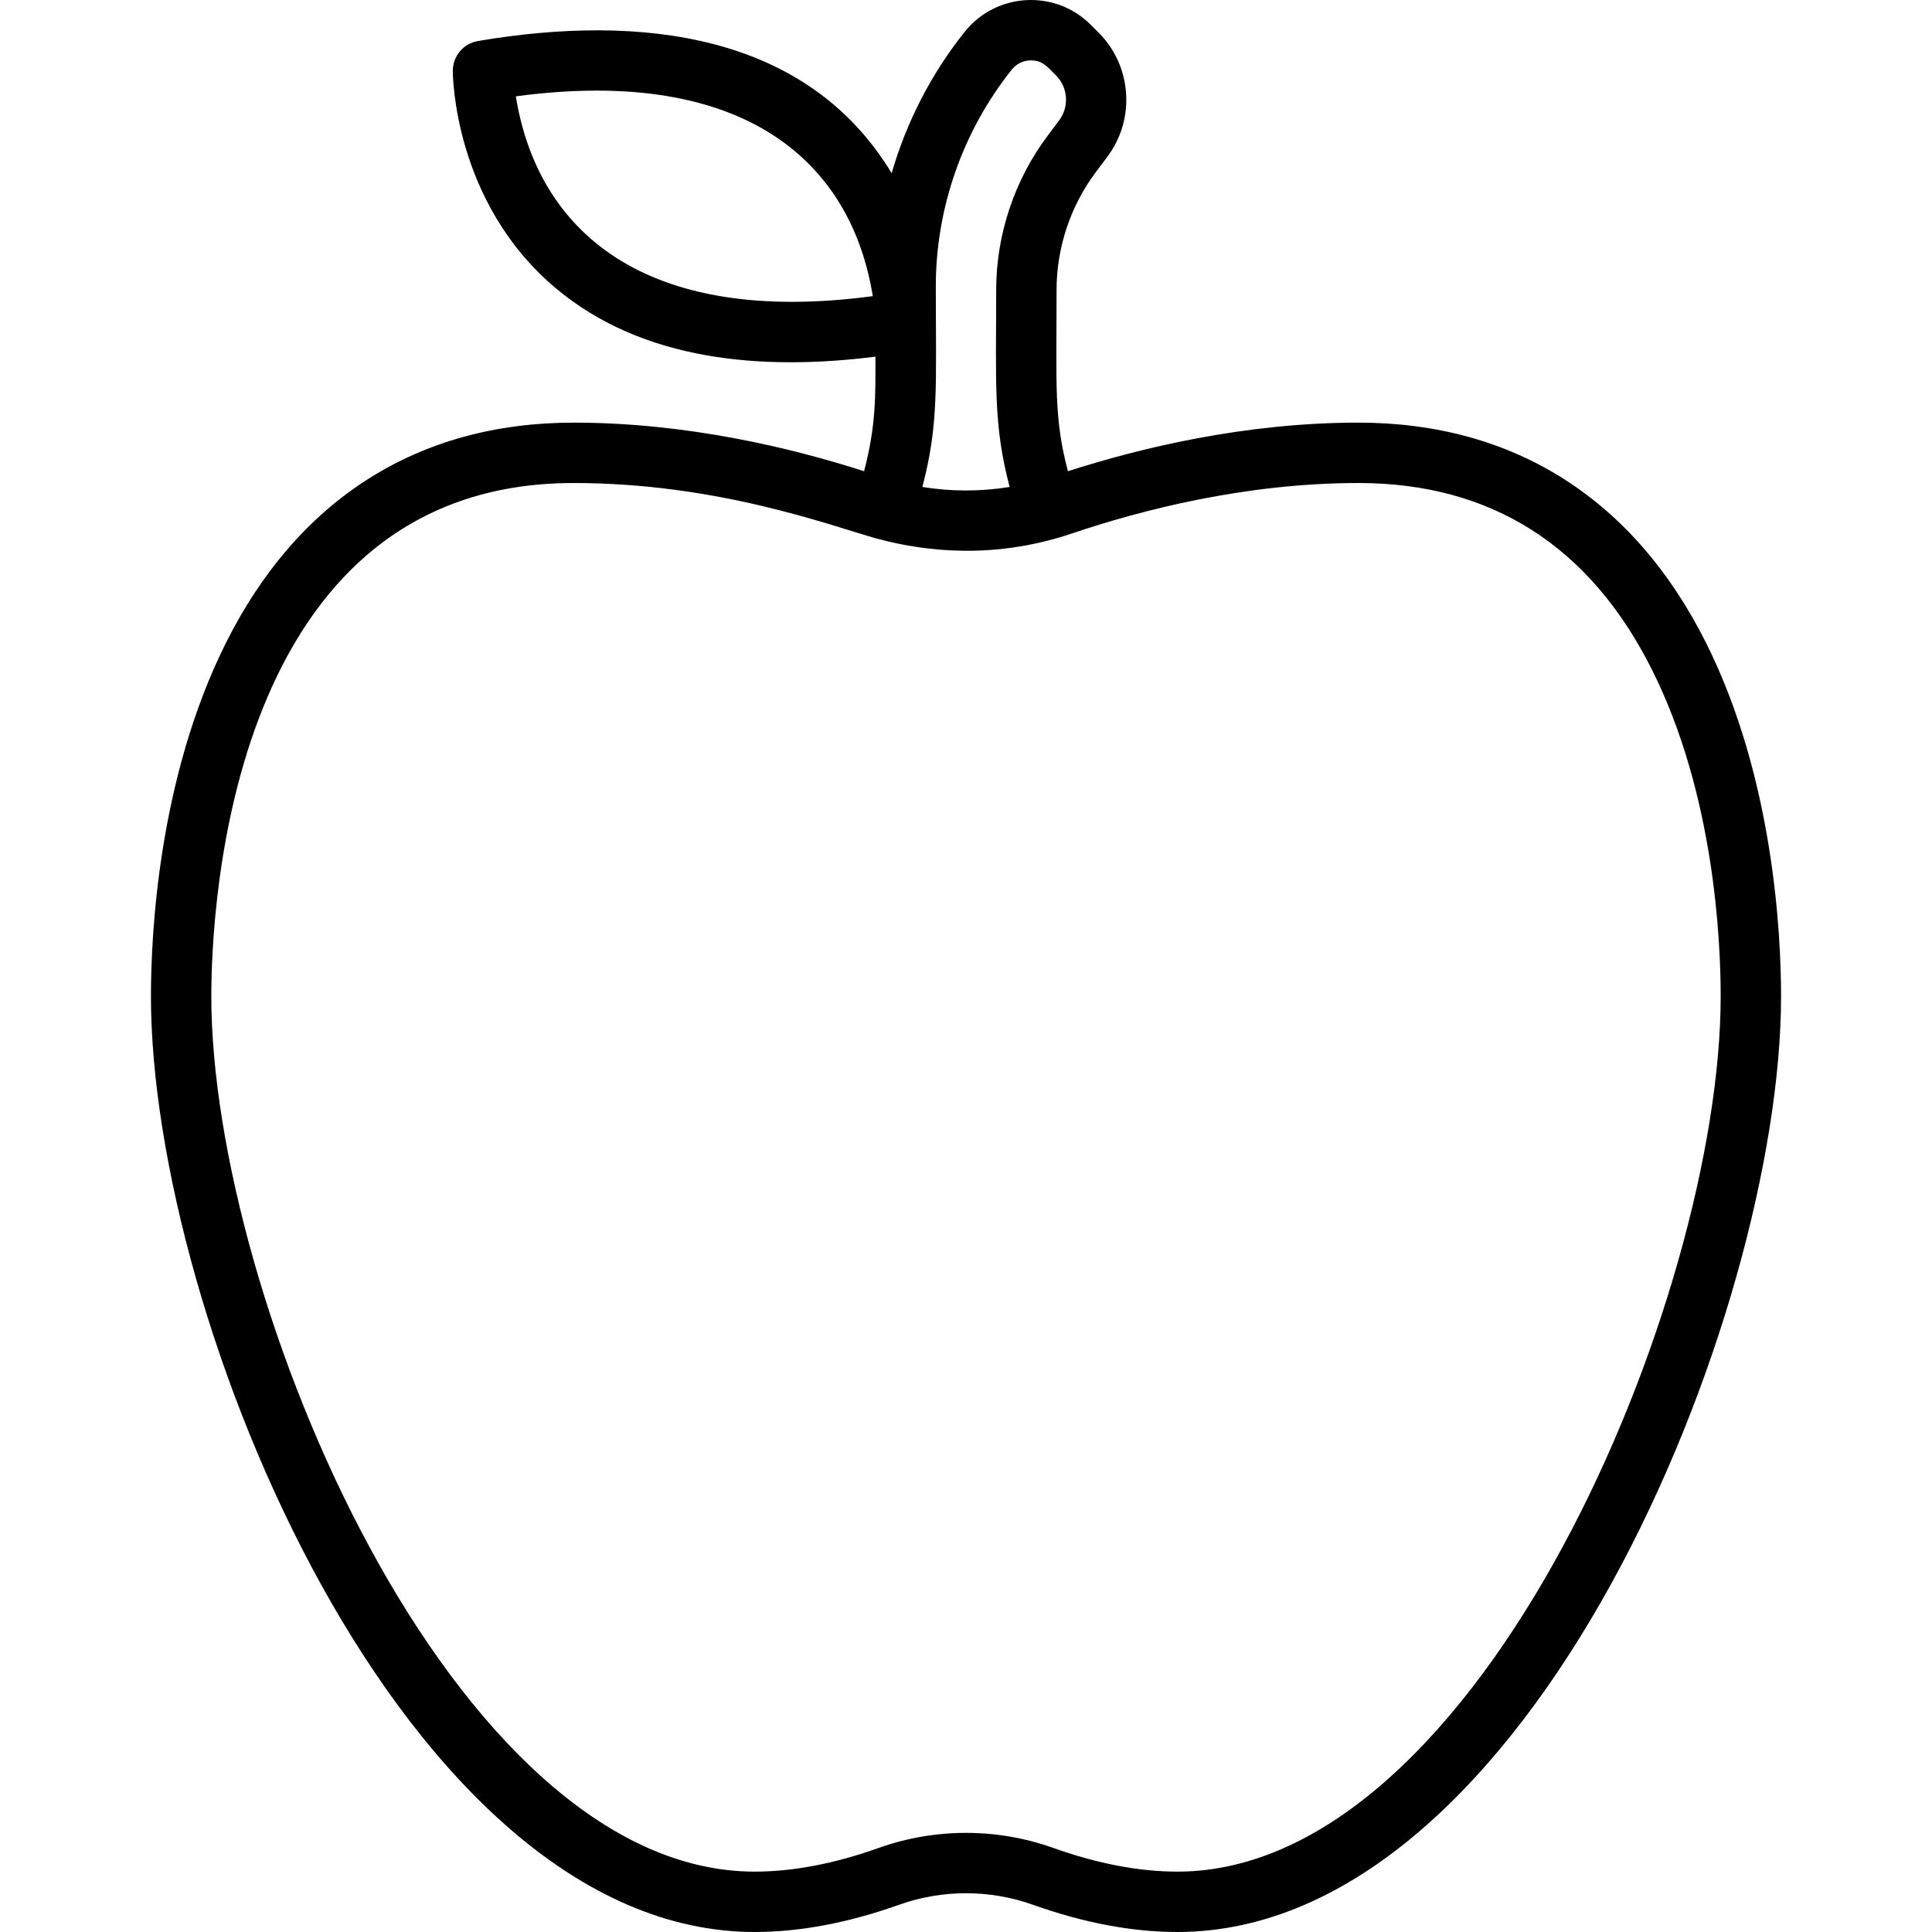
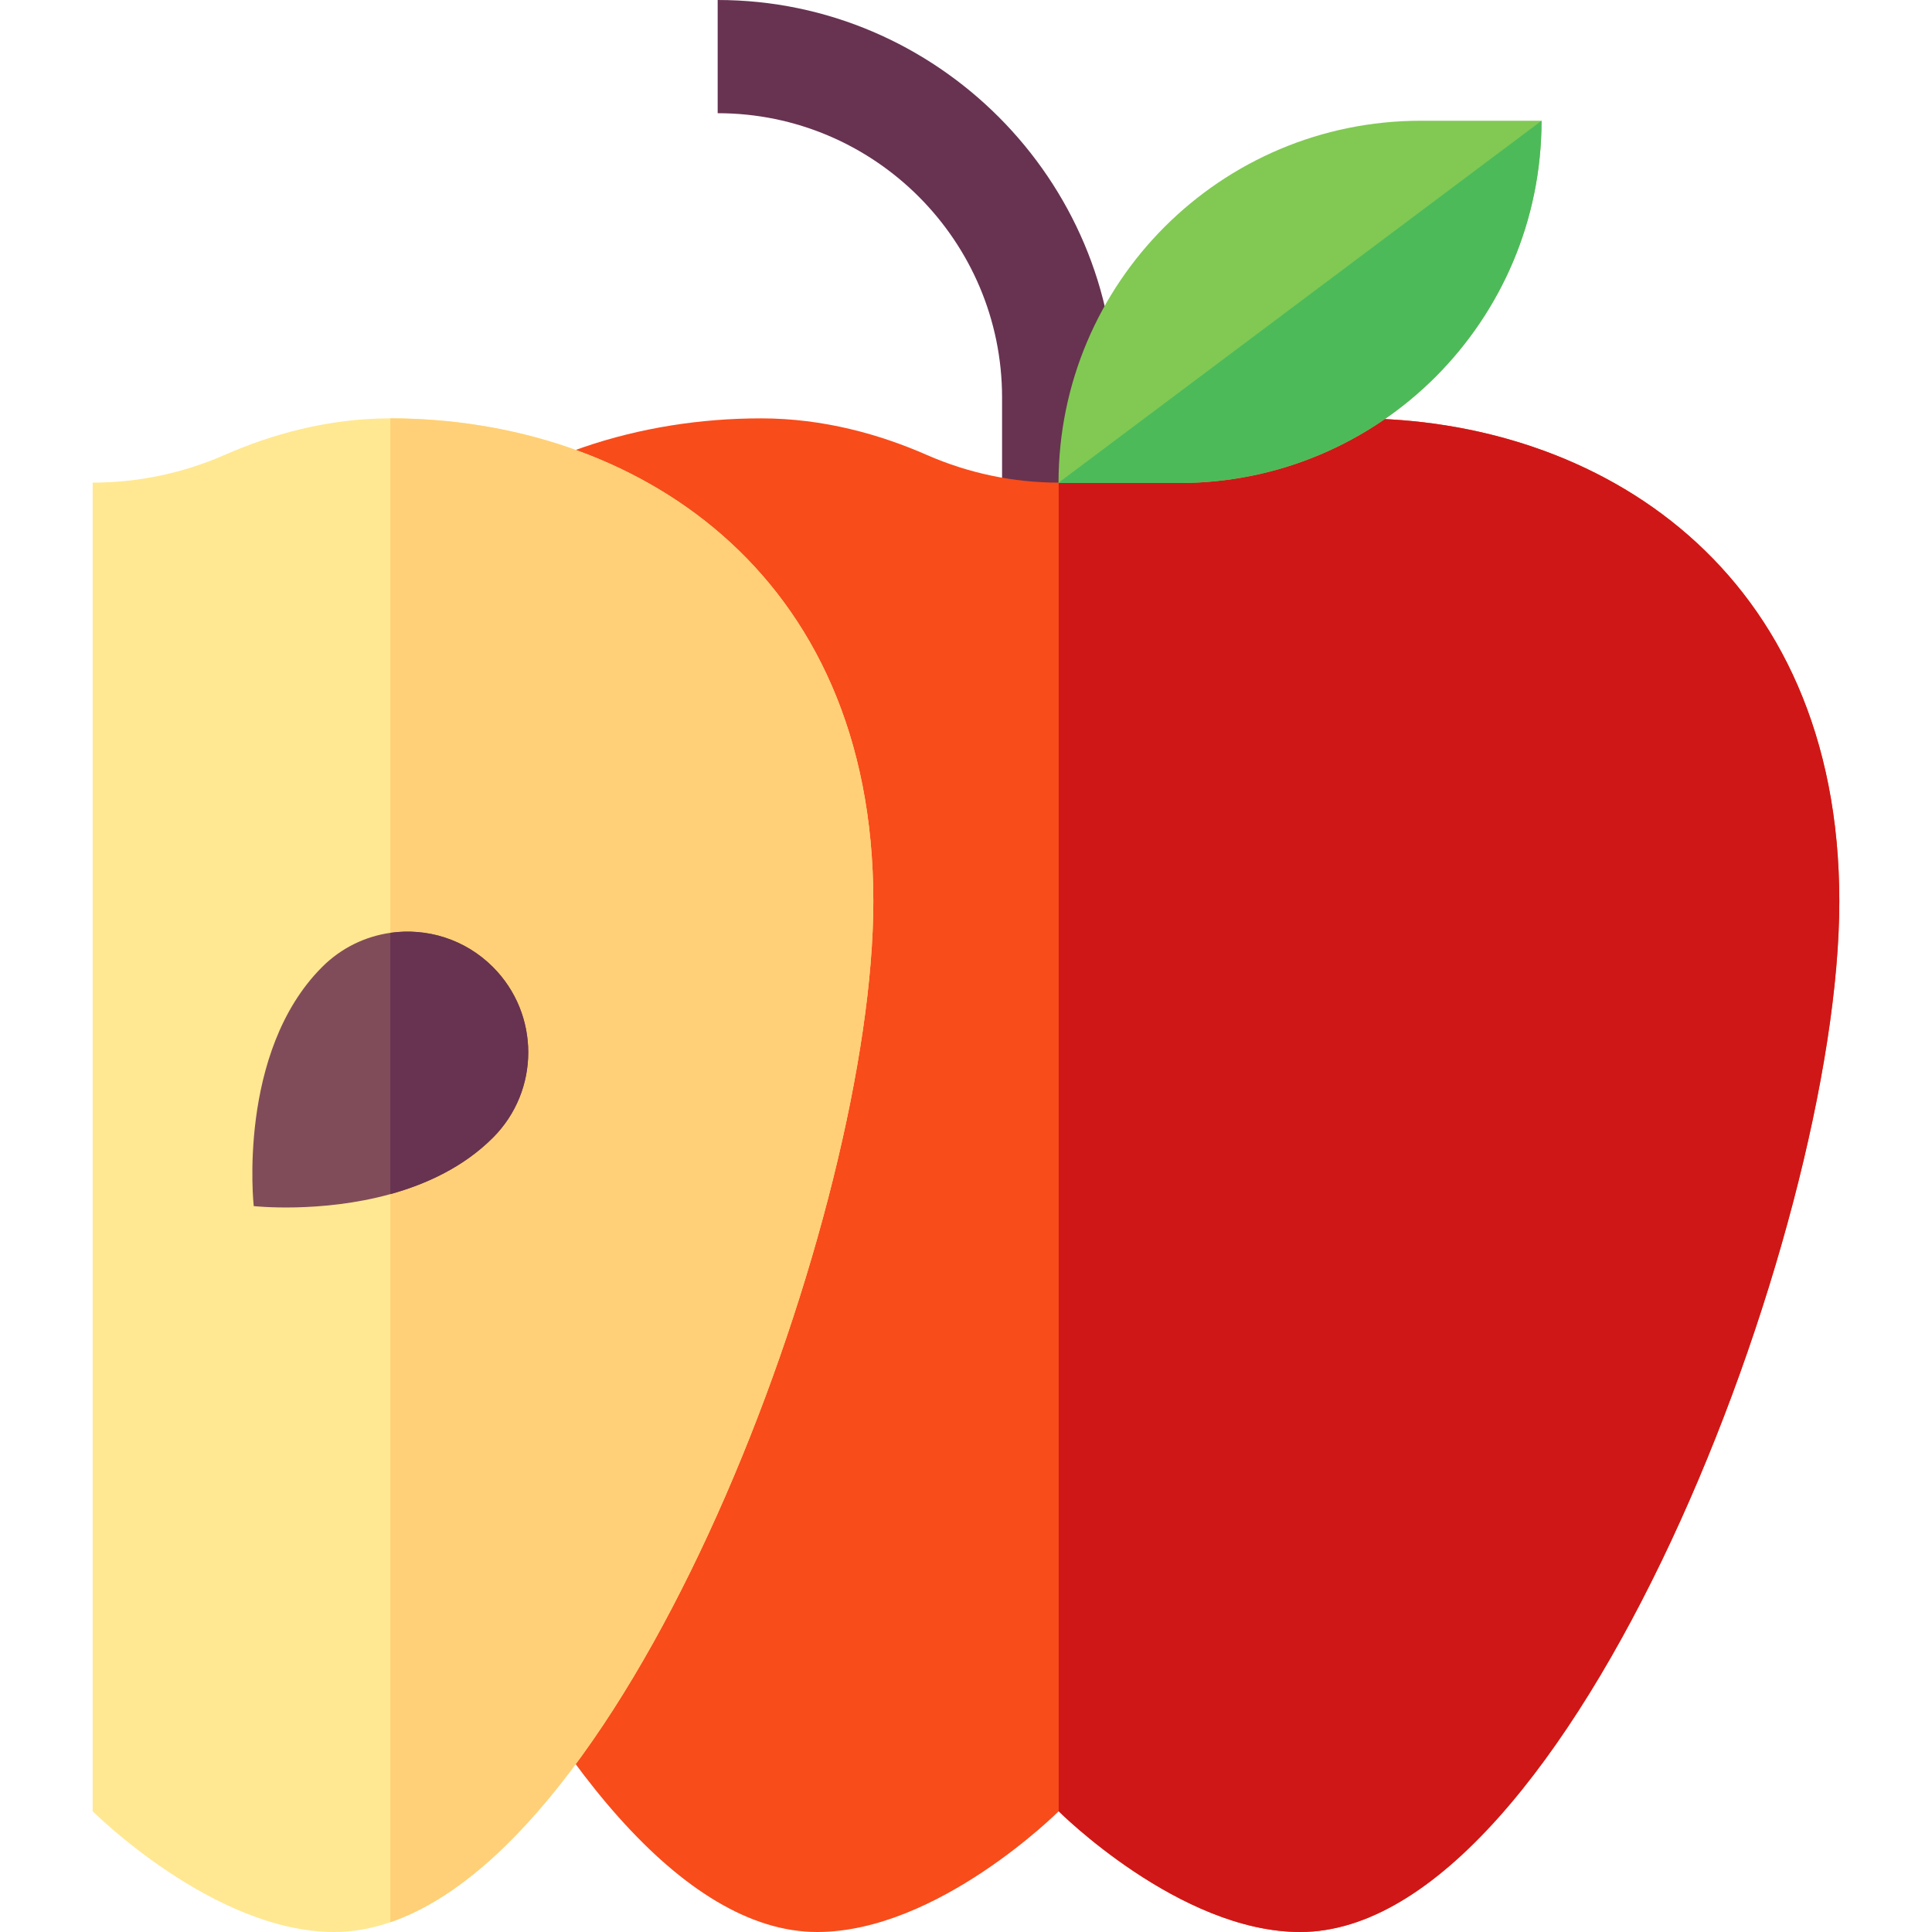
- <svg xmlns="http://www.w3.org/2000/svg" id="Layer_1" enable-background="new 0 0 512.004 512.004" height="512" viewBox="0 0 512.004 512.004" width="512">
+ <svg xmlns="http://www.w3.org/2000/svg" id="Capa_1" enable-background="new 0 0 512 512" height="512" viewBox="0 0 512 512" width="512">
  <g>
-     <path d="m452.157 170.426c-19.11-38.22-50.977-58.422-92.155-58.422-30.073 0-57.834 6.712-76.99 12.878-3.729-14.199-3.01-22.361-3.01-48.058 0-11.183 3.693-22.263 10.403-31.205l3.095-4.133c7.449-9.927 6.446-24.031-2.317-32.795l-2.104-2.114c-9.48-9.479-25.073-8.583-33.416 1.852-8.892 11.125-15.435 23.908-19.365 37.467-22.407-37.12-66.544-42.335-109.634-35.025-3.847.652-6.662 3.985-6.662 7.887 0 1.412.309 34.834 27.128 57.488 23.151 19.554 54.967 22.05 84.872 18.269 0 10.352.196 18.161-3.01 30.366-19.156-6.166-46.917-12.878-76.99-12.878-41.179 0-73.045 20.202-92.155 58.422-17.911 35.822-19.845 77.375-19.845 93.578 0 85.484 67.117 248 160 248 11.959 0 24.819-2.424 38.224-7.205 11.463-4.089 24.09-4.089 35.553 0 13.404 4.781 26.265 7.205 38.224 7.205 93.365 0 160-163.511 160-248-.001-16.202-1.935-57.755-19.846-93.577zm-204.155-94.532c0-20.799 7.159-41.211 20.158-57.475 1.228-1.535 3.069-2.416 5.052-2.416 3.148 0 4.517 1.851 6.644 3.987 3.182 3.182 3.547 8.294.842 11.898l-3.094 4.133c-8.771 11.688-13.602 26.178-13.602 40.802 0 24.878-.819 35.612 3.565 52.228-7.648 1.244-15.481 1.244-23.129 0 4.401-16.684 3.564-27.032 3.564-53.157zm-111.3-50.367c61.166-8.168 88.937 17.825 94.598 52.954-60.941 8.14-88.904-17.634-94.598-52.954zm175.3 470.477c-10.122 0-21.174-2.111-32.849-6.275-14.928-5.324-31.371-5.326-46.303 0-11.675 4.164-22.727 6.275-32.849 6.275-80.135 0-144-151.916-144-232 0-22.71 4.628-136 96-136 38.02 0 67.646 11.14 80.163 14.675 17.988 4.875 35.61 4.22 51.883-1.292 18.03-6.105 45.844-13.383 75.954-13.383 35.205 0 61.396 16.68 77.845 49.578 16.386 32.773 18.155 71.355 18.155 86.422.001 79.969-63.767 232-143.999 232z" />
+     <path d="m295.56 105.37v57.27h-30v-57.27c0-41.56-33.81-75.37-75.37-75.37v-30c58.19-.004 105.508 47.762 105.37 105.37z" fill="#673351" />
+     <path d="m487.44 238.87c0 88.04-71.32 273.13-142.88 273.13-32 0-64-32-64-32s-32 32-64 32c-71.55 0-142.87-185.09-142.87-273.13s64-128 128-128c16.57 0 31.56 4.27 43.91 9.69 11.14 4.89 23.06 7.34 34.96 7.34 11.92 0 23.82-2.45 34.97-7.34 12.35-5.42 27.34-9.69 43.91-9.69 64 0 128 39.96 128 128z" fill="#f84c1b" />
+     <path d="m487.44 238.87c0 88.04-71.32 273.13-142.88 273.13-32 0-64-32-64-32v-352.1c11.92 0 23.82-2.45 34.97-7.34 12.35-5.42 27.34-9.69 43.91-9.69 64 0 128 39.96 128 128z" fill="#d01717" />
+     <path d="m231.44 238.87c0 81.93-61.76 247.9-128 270.54-4.95 1.7-9.91 2.59-14.88 2.59-32 0-64-32-64-32v-352.1c11.91 0 23.82-2.45 34.97-7.34 12.35-5.42 27.34-9.69 43.91-9.69 64 0 128 39.96 128 128z" fill="#ffe891" />
+     <path d="m231.44 238.87c0 81.93-61.76 247.9-128 270.54v-398.54c64 0 128 39.96 128 128z" fill="#ffd077" />
+     <path d="m408.52 32c0 53.02-42.98 96-96 96h-32c0-53.02 42.98-96 96-96z" fill="#81c953" />
+     <path d="m408.52 32c0 53.02-42.98 96-96 96h-31.84l-.12-.1z" fill="#4dba5a" />
+     <path d="m130.62 301.51c-7.73 7.73-17.57 12.29-27.18 14.95-18.53 5.13-36.2 3.17-36.2 3.17s-4.5-40.74 18.13-63.37c5.09-5.09 11.46-8.11 18.07-9.05 9.63-1.38 19.77 1.64 27.18 9.05 12.5 12.5 12.5 32.76 0 45.25z" fill="#814c59" />
+     <path d="m130.62 301.51c-7.73 7.73-17.57 12.29-27.18 14.95v-69.25c9.63-1.38 19.77 1.64 27.18 9.05 12.5 12.5 12.5 32.76 0 45.25z" fill="#673351" />
  </g>
</svg>
